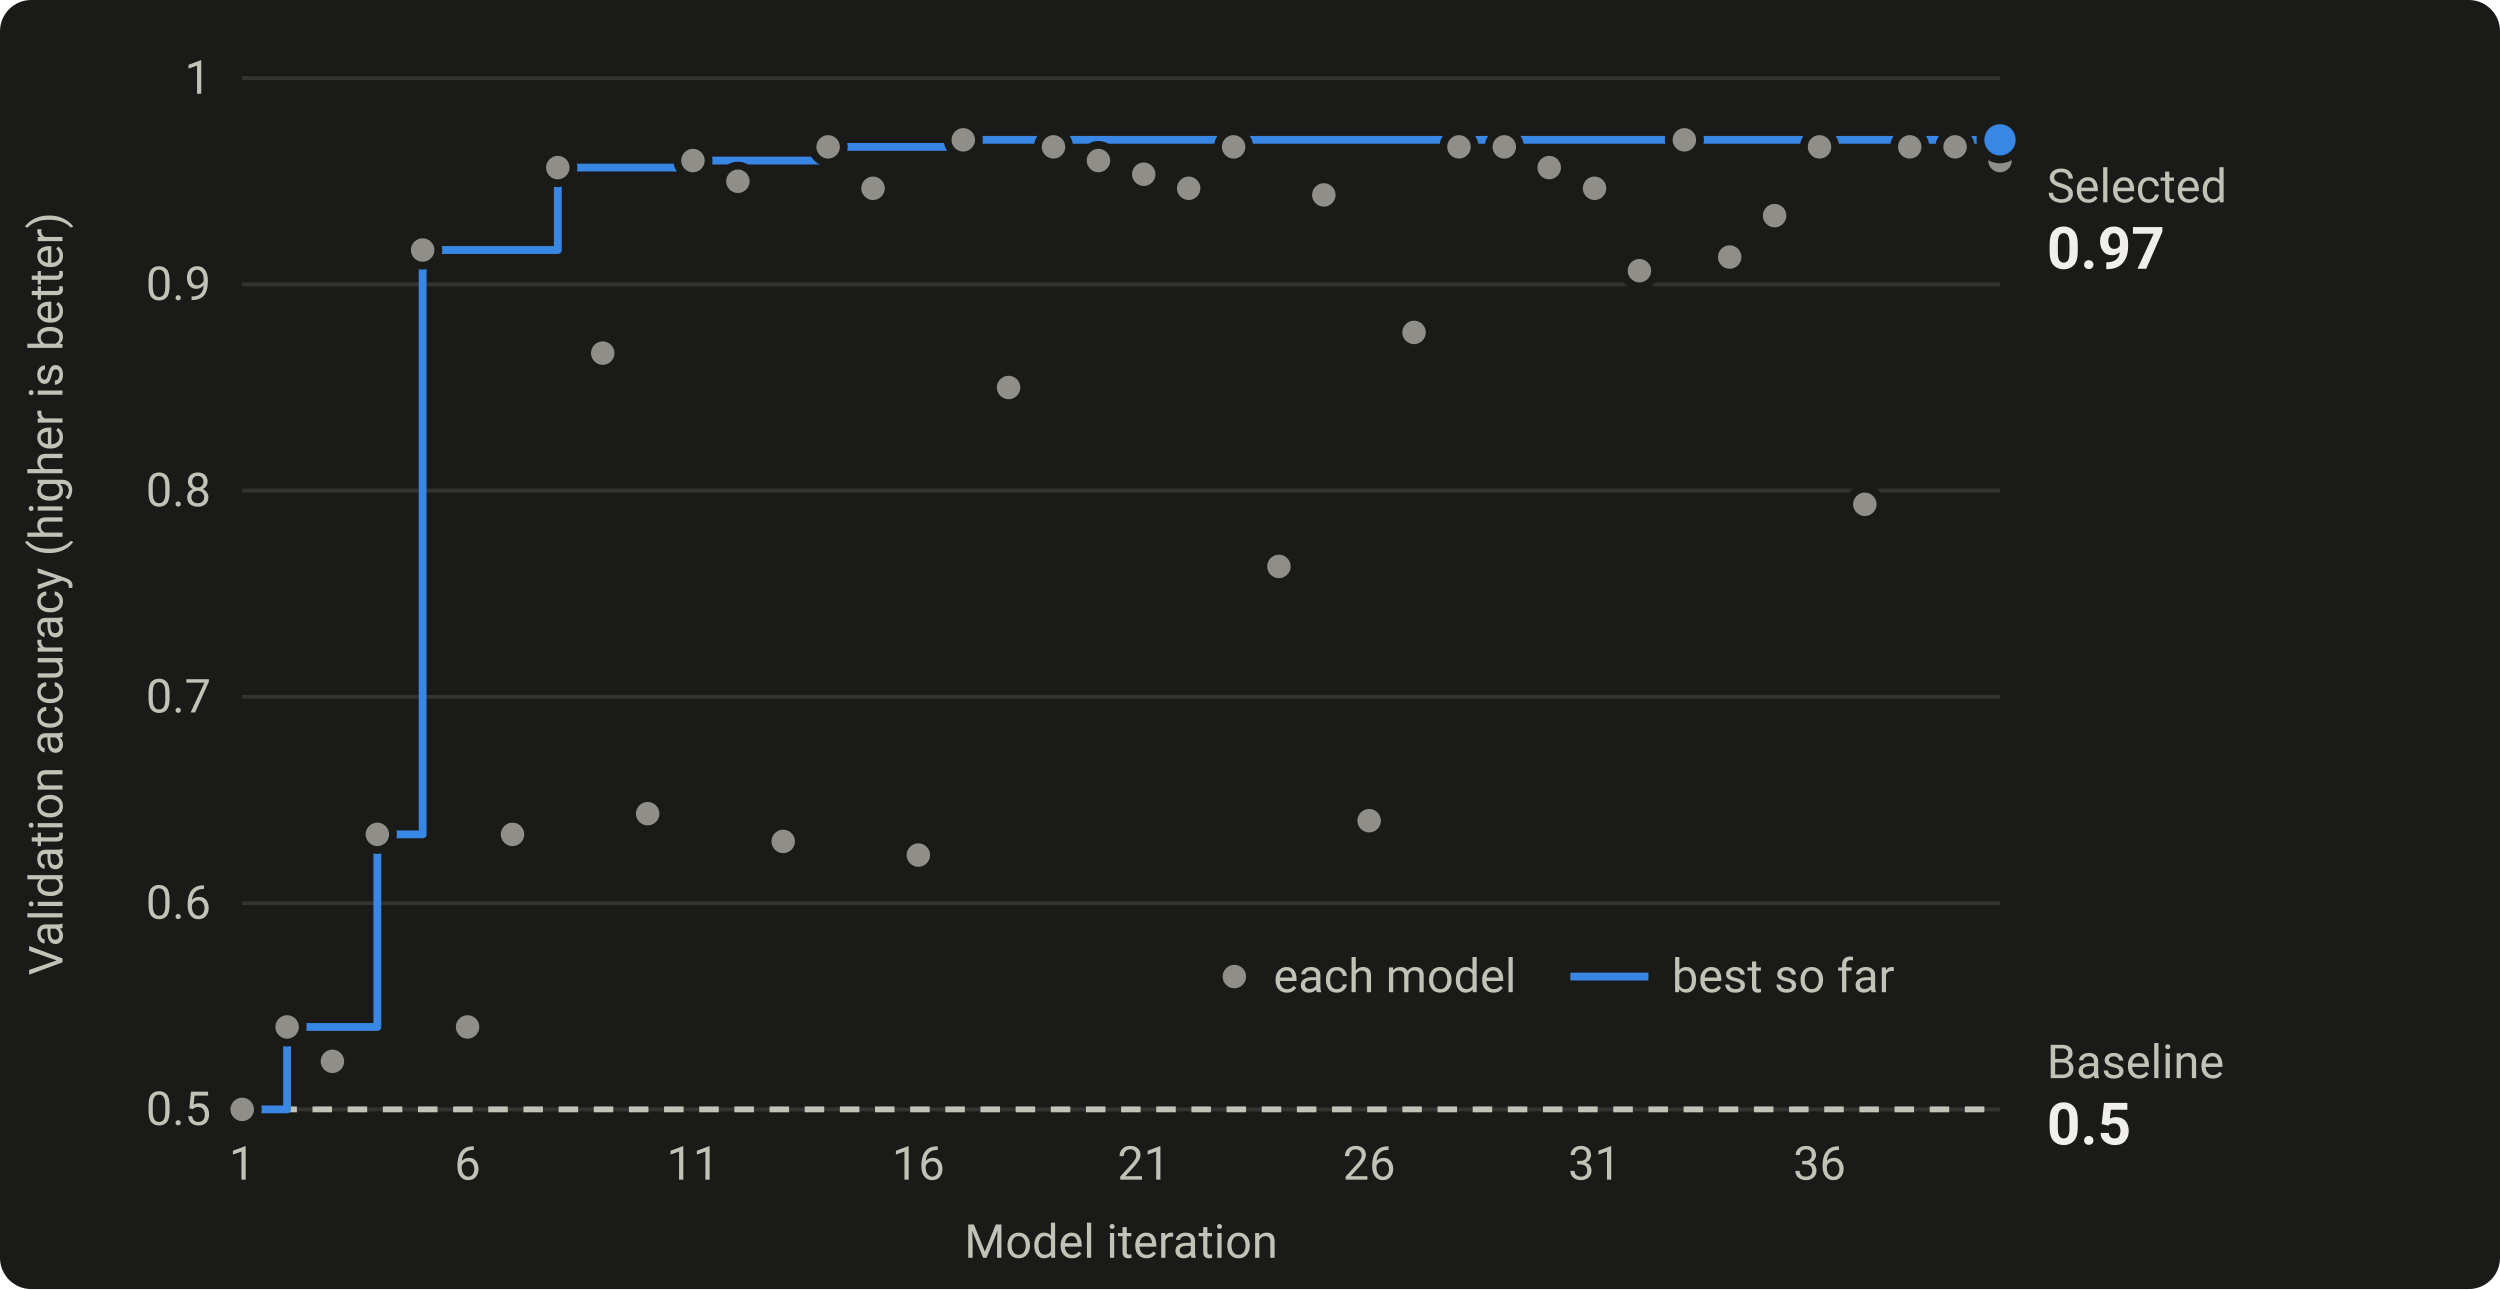
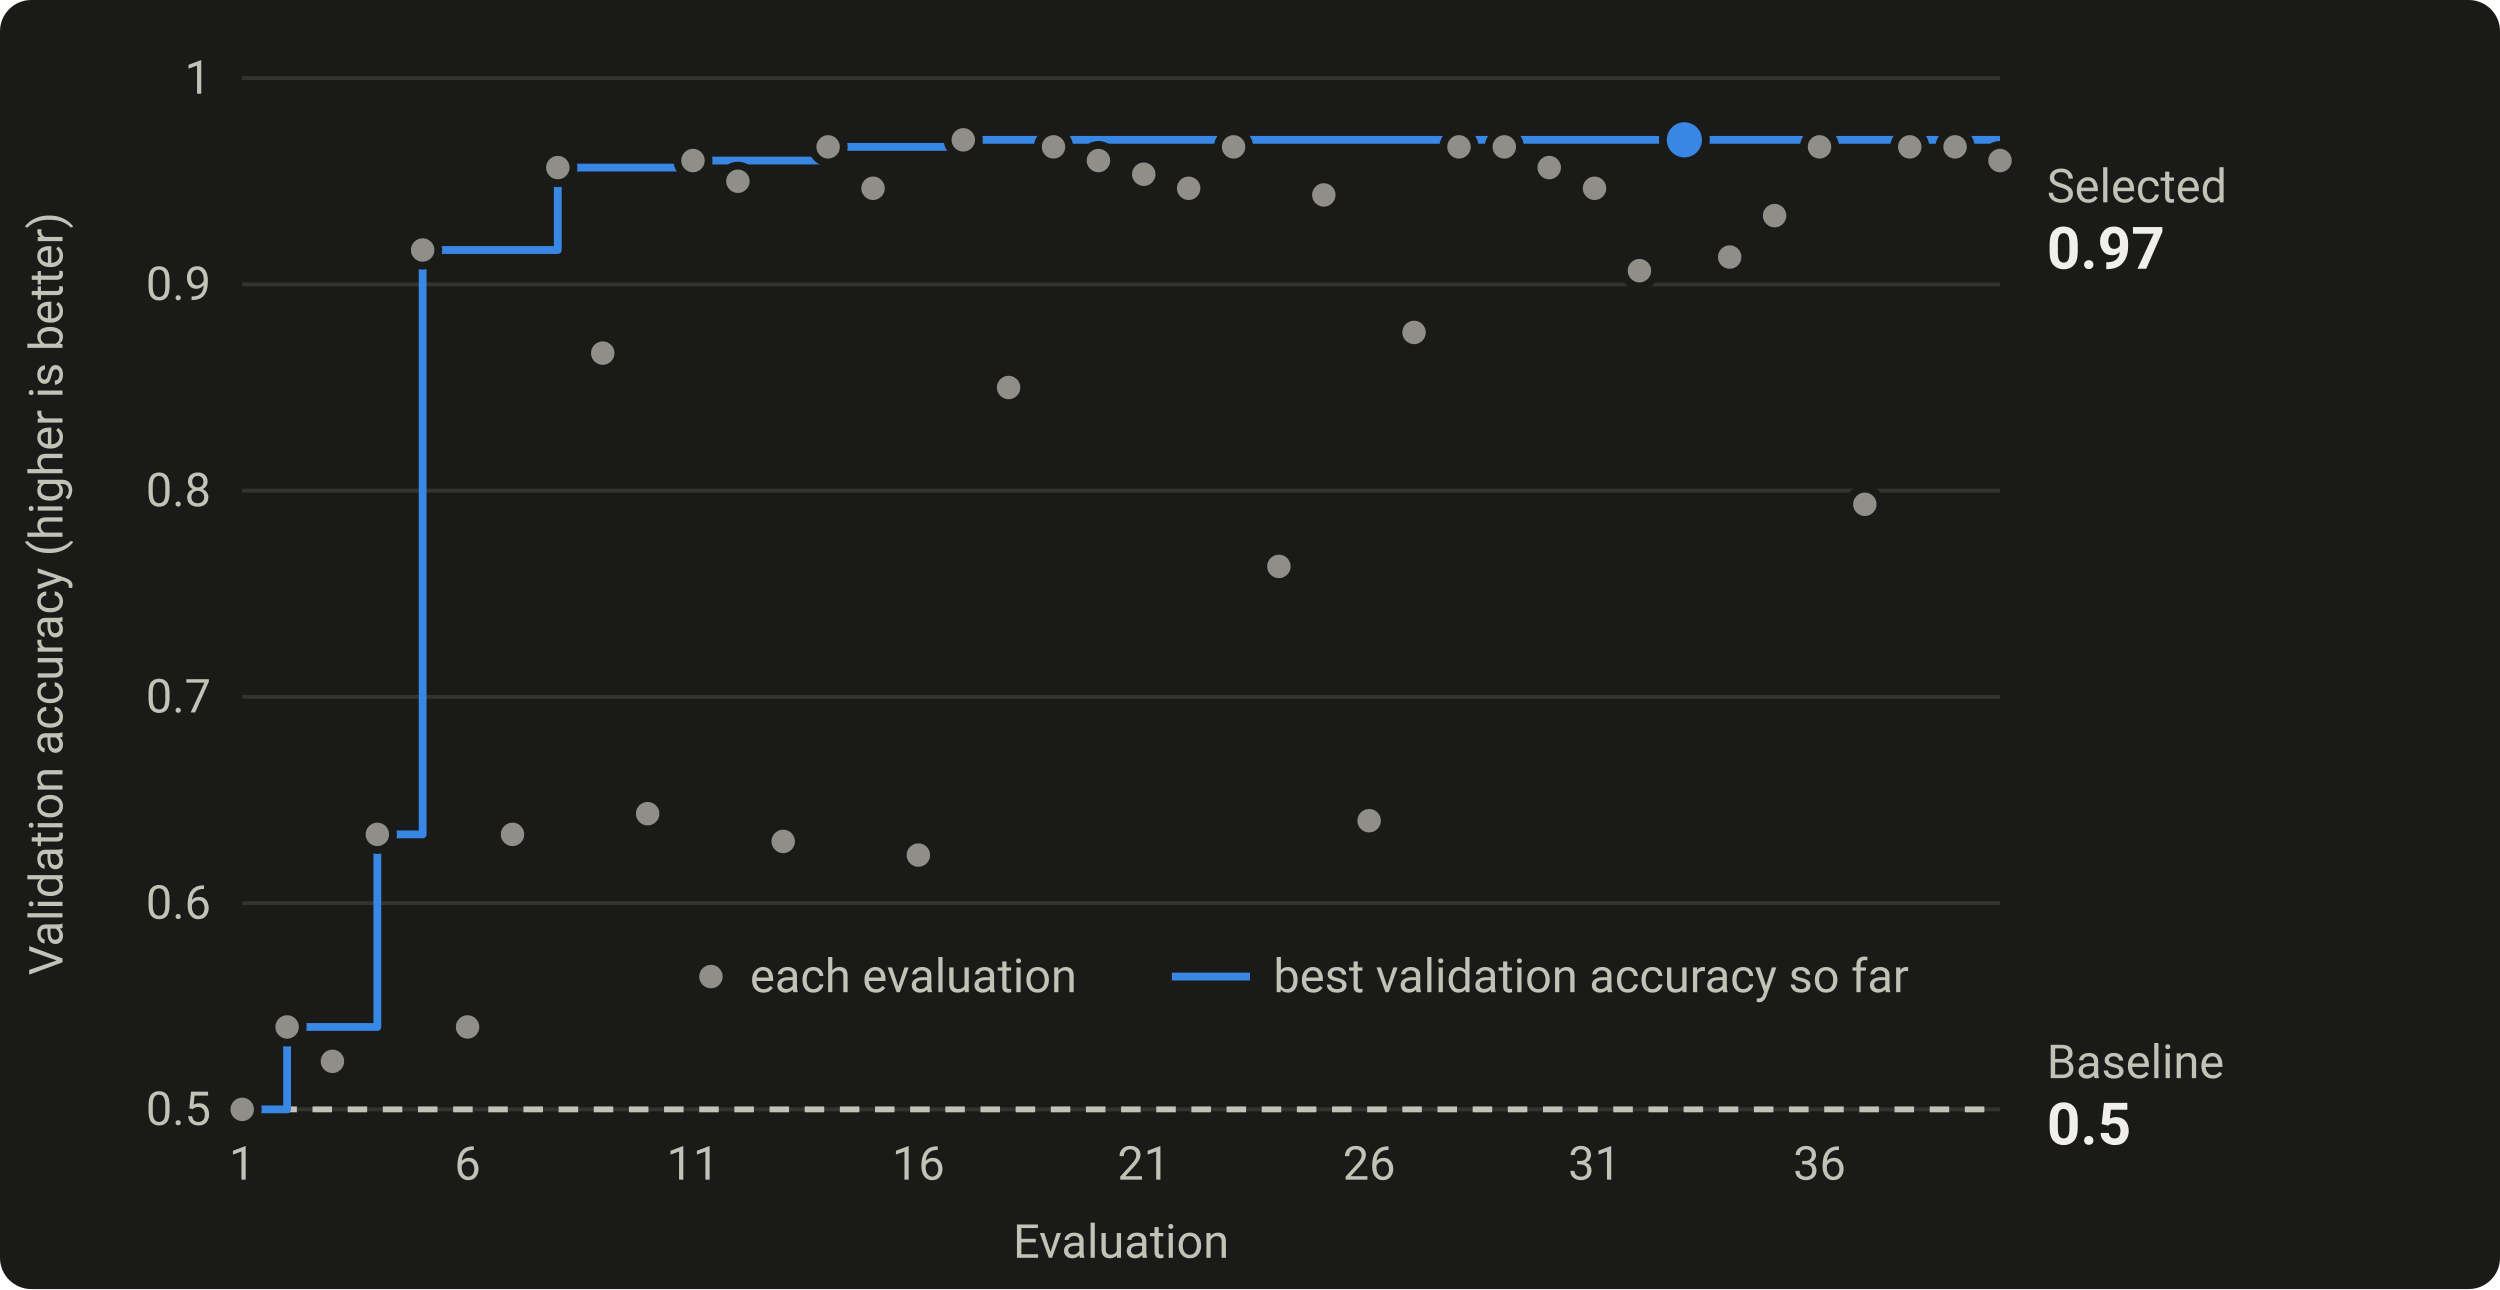
<svg xmlns="http://www.w3.org/2000/svg" viewBox="0 0 640 330" role="img" aria-label="The validation accuracy of each model in the built-in example, and the best so far, over 40 models">
  <rect width="640" height="330" rx="8" fill="#1a1a19" />
  <line x1="62" y1="284.0" x2="512" y2="284.0" stroke="#33332f" stroke-width="1" />
  <text x="54" y="288.0" text-anchor="end" font-size="12" font-family="ui-sans-serif, system-ui, -apple-system, Segoe UI, Roboto, sans-serif" fill="#c3c2b7">0.5</text>
  <line x1="62" y1="231.2" x2="512" y2="231.2" stroke="#33332f" stroke-width="1" />
  <text x="54" y="235.2" text-anchor="end" font-size="12" font-family="ui-sans-serif, system-ui, -apple-system, Segoe UI, Roboto, sans-serif" fill="#c3c2b7">0.6</text>
  <line x1="62" y1="178.4" x2="512" y2="178.4" stroke="#33332f" stroke-width="1" />
  <text x="54" y="182.4" text-anchor="end" font-size="12" font-family="ui-sans-serif, system-ui, -apple-system, Segoe UI, Roboto, sans-serif" fill="#c3c2b7">0.7</text>
  <line x1="62" y1="125.6" x2="512" y2="125.6" stroke="#33332f" stroke-width="1" />
  <text x="54" y="129.6" text-anchor="end" font-size="12" font-family="ui-sans-serif, system-ui, -apple-system, Segoe UI, Roboto, sans-serif" fill="#c3c2b7">0.8</text>
  <line x1="62" y1="72.8" x2="512" y2="72.8" stroke="#33332f" stroke-width="1" />
  <text x="54" y="76.8" text-anchor="end" font-size="12" font-family="ui-sans-serif, system-ui, -apple-system, Segoe UI, Roboto, sans-serif" fill="#c3c2b7">0.9</text>
  <line x1="62" y1="20.0" x2="512" y2="20.0" stroke="#33332f" stroke-width="1" />
  <text x="54" y="24.0" text-anchor="end" font-size="12" font-family="ui-sans-serif, system-ui, -apple-system, Segoe UI, Roboto, sans-serif" fill="#c3c2b7">1</text>
  <text x="62.0" y="302" text-anchor="middle" font-size="12" font-family="ui-sans-serif, system-ui, -apple-system, Segoe UI, Roboto, sans-serif" fill="#c3c2b7">1</text>
  <text x="119.7" y="302" text-anchor="middle" font-size="12" font-family="ui-sans-serif, system-ui, -apple-system, Segoe UI, Roboto, sans-serif" fill="#c3c2b7">6</text>
  <text x="177.4" y="302" text-anchor="middle" font-size="12" font-family="ui-sans-serif, system-ui, -apple-system, Segoe UI, Roboto, sans-serif" fill="#c3c2b7">11</text>
  <text x="235.1" y="302" text-anchor="middle" font-size="12" font-family="ui-sans-serif, system-ui, -apple-system, Segoe UI, Roboto, sans-serif" fill="#c3c2b7">16</text>
  <text x="292.8" y="302" text-anchor="middle" font-size="12" font-family="ui-sans-serif, system-ui, -apple-system, Segoe UI, Roboto, sans-serif" fill="#c3c2b7">21</text>
  <text x="350.5" y="302" text-anchor="middle" font-size="12" font-family="ui-sans-serif, system-ui, -apple-system, Segoe UI, Roboto, sans-serif" fill="#c3c2b7">26</text>
  <text x="408.2" y="302" text-anchor="middle" font-size="12" font-family="ui-sans-serif, system-ui, -apple-system, Segoe UI, Roboto, sans-serif" fill="#c3c2b7">31</text>
  <text x="465.8" y="302" text-anchor="middle" font-size="12" font-family="ui-sans-serif, system-ui, -apple-system, Segoe UI, Roboto, sans-serif" fill="#c3c2b7">36</text>
-   <text x="287.0" y="322" text-anchor="middle" font-size="12" font-family="ui-sans-serif, system-ui, -apple-system, Segoe UI, Roboto, sans-serif" fill="#c3c2b7">Model iteration</text>
+   <text x="287.0" y="322" text-anchor="middle" font-size="12" font-family="ui-sans-serif, system-ui, -apple-system, Segoe UI, Roboto, sans-serif" fill="#c3c2b7">Evaluation</text>
  <text transform="translate(16 152.0) rotate(-90)" text-anchor="middle" font-size="12" font-family="ui-sans-serif, system-ui, -apple-system, Segoe UI, Roboto, sans-serif" fill="#c3c2b7">Validation accuracy (higher is better)</text>
  <line x1="62" y1="284.0" x2="512" y2="284.0" stroke="#c3c2b7" stroke-width="1.5" stroke-dasharray="5 4" />
  <path d="M62.0 284.0 H73.5 V262.9 H96.6 V213.6 H108.2 V64.0 H142.8 V42.9 H177.4 V41.1 H212.0 V37.6 H246.6 V35.8 H512.0" fill="none" stroke="#3987e5" stroke-width="2" stroke-linejoin="round" />
  <circle cx="62.0" cy="284.0" r="4" fill="#8f8e88" stroke="#1a1a19" stroke-width="2" />
  <circle cx="73.5" cy="262.9" r="4" fill="#8f8e88" stroke="#1a1a19" stroke-width="2" />
  <circle cx="85.1" cy="271.7" r="4" fill="#8f8e88" stroke="#1a1a19" stroke-width="2" />
  <circle cx="96.6" cy="213.6" r="4" fill="#8f8e88" stroke="#1a1a19" stroke-width="2" />
  <circle cx="108.2" cy="64.0" r="4" fill="#8f8e88" stroke="#1a1a19" stroke-width="2" />
  <circle cx="119.7" cy="262.9" r="4" fill="#8f8e88" stroke="#1a1a19" stroke-width="2" />
  <circle cx="131.2" cy="213.6" r="4" fill="#8f8e88" stroke="#1a1a19" stroke-width="2" />
  <circle cx="142.8" cy="42.9" r="4" fill="#8f8e88" stroke="#1a1a19" stroke-width="2" />
  <circle cx="154.3" cy="90.4" r="4" fill="#8f8e88" stroke="#1a1a19" stroke-width="2" />
  <circle cx="165.8" cy="208.3" r="4" fill="#8f8e88" stroke="#1a1a19" stroke-width="2" />
  <circle cx="177.4" cy="41.1" r="4" fill="#8f8e88" stroke="#1a1a19" stroke-width="2" />
  <circle cx="188.9" cy="46.4" r="4" fill="#8f8e88" stroke="#1a1a19" stroke-width="2" />
  <circle cx="200.5" cy="215.4" r="4" fill="#8f8e88" stroke="#1a1a19" stroke-width="2" />
  <circle cx="212.0" cy="37.6" r="4" fill="#8f8e88" stroke="#1a1a19" stroke-width="2" />
  <circle cx="223.5" cy="48.2" r="4" fill="#8f8e88" stroke="#1a1a19" stroke-width="2" />
  <circle cx="235.1" cy="218.9" r="4" fill="#8f8e88" stroke="#1a1a19" stroke-width="2" />
  <circle cx="246.6" cy="35.8" r="4" fill="#8f8e88" stroke="#1a1a19" stroke-width="2" />
  <circle cx="258.2" cy="99.2" r="4" fill="#8f8e88" stroke="#1a1a19" stroke-width="2" />
  <circle cx="269.7" cy="37.6" r="4" fill="#8f8e88" stroke="#1a1a19" stroke-width="2" />
  <circle cx="281.2" cy="41.1" r="4" fill="#8f8e88" stroke="#1a1a19" stroke-width="2" />
  <circle cx="292.8" cy="44.6" r="4" fill="#8f8e88" stroke="#1a1a19" stroke-width="2" />
  <circle cx="304.3" cy="48.2" r="4" fill="#8f8e88" stroke="#1a1a19" stroke-width="2" />
  <circle cx="315.8" cy="37.6" r="4" fill="#8f8e88" stroke="#1a1a19" stroke-width="2" />
  <circle cx="327.4" cy="145.0" r="4" fill="#8f8e88" stroke="#1a1a19" stroke-width="2" />
  <circle cx="338.9" cy="49.9" r="4" fill="#8f8e88" stroke="#1a1a19" stroke-width="2" />
  <circle cx="350.5" cy="210.1" r="4" fill="#8f8e88" stroke="#1a1a19" stroke-width="2" />
  <circle cx="362.0" cy="85.1" r="4" fill="#8f8e88" stroke="#1a1a19" stroke-width="2" />
  <circle cx="373.5" cy="37.6" r="4" fill="#8f8e88" stroke="#1a1a19" stroke-width="2" />
  <circle cx="385.1" cy="37.6" r="4" fill="#8f8e88" stroke="#1a1a19" stroke-width="2" />
  <circle cx="396.6" cy="42.9" r="4" fill="#8f8e88" stroke="#1a1a19" stroke-width="2" />
  <circle cx="408.2" cy="48.2" r="4" fill="#8f8e88" stroke="#1a1a19" stroke-width="2" />
  <circle cx="419.7" cy="69.3" r="4" fill="#8f8e88" stroke="#1a1a19" stroke-width="2" />
  <circle cx="431.2" cy="35.8" r="4" fill="#8f8e88" stroke="#1a1a19" stroke-width="2" />
  <circle cx="442.8" cy="65.8" r="4" fill="#8f8e88" stroke="#1a1a19" stroke-width="2" />
  <circle cx="454.3" cy="55.2" r="4" fill="#8f8e88" stroke="#1a1a19" stroke-width="2" />
  <circle cx="465.8" cy="37.6" r="4" fill="#8f8e88" stroke="#1a1a19" stroke-width="2" />
  <circle cx="477.4" cy="129.1" r="4" fill="#8f8e88" stroke="#1a1a19" stroke-width="2" />
  <circle cx="488.9" cy="37.6" r="4" fill="#8f8e88" stroke="#1a1a19" stroke-width="2" />
  <circle cx="500.5" cy="37.6" r="4" fill="#8f8e88" stroke="#1a1a19" stroke-width="2" />
  <circle cx="512.0" cy="41.1" r="4" fill="#8f8e88" stroke="#1a1a19" stroke-width="2" />
-   <circle cx="512.0" cy="35.8" r="5" fill="#3987e5" stroke="#1a1a19" stroke-width="2" />
+   <circle cx="431.2" cy="35.8" r="5.5" fill="#3987e5" stroke="#1a1a19" stroke-width="2" />
  <text x="524" y="276.0" font-size="12" font-family="ui-sans-serif, system-ui, -apple-system, Segoe UI, Roboto, sans-serif" fill="#c3c2b7">Baseline</text>
  <text x="524" y="293.0" font-size="15" font-weight="600" font-family="ui-sans-serif, system-ui, -apple-system, Segoe UI, Roboto, sans-serif" fill="#f0efec">0.5</text>
  <text x="524" y="51.8" font-size="12" font-family="ui-sans-serif, system-ui, -apple-system, Segoe UI, Roboto, sans-serif" fill="#c3c2b7">Selected</text>
  <text x="524" y="68.8" font-size="15" font-weight="600" font-family="ui-sans-serif, system-ui, -apple-system, Segoe UI, Roboto, sans-serif" fill="#f0efec">0.97</text>
-   <circle cx="316" cy="250" r="4" fill="#8f8e88" stroke="#1a1a19" stroke-width="2" />
-   <text x="326" y="254" font-size="12" font-family="ui-sans-serif, system-ui, -apple-system, Segoe UI, Roboto, sans-serif" fill="#c3c2b7">each model</text>
-   <line x1="402" y1="250" x2="422" y2="250" stroke="#3987e5" stroke-width="2" />
-   <text x="428" y="254" font-size="12" font-family="ui-sans-serif, system-ui, -apple-system, Segoe UI, Roboto, sans-serif" fill="#c3c2b7">best so far</text>
+   <circle cx="182" cy="250" r="4" fill="#8f8e88" stroke="#1a1a19" stroke-width="2" />
+   <text x="192" y="254" font-size="12" font-family="ui-sans-serif, system-ui, -apple-system, Segoe UI, Roboto, sans-serif" fill="#c3c2b7">each evaluation</text>
+   <line x1="300" y1="250" x2="320" y2="250" stroke="#3987e5" stroke-width="2" />
+   <text x="326" y="254" font-size="12" font-family="ui-sans-serif, system-ui, -apple-system, Segoe UI, Roboto, sans-serif" fill="#c3c2b7">best validation accuracy so far</text>
</svg>
